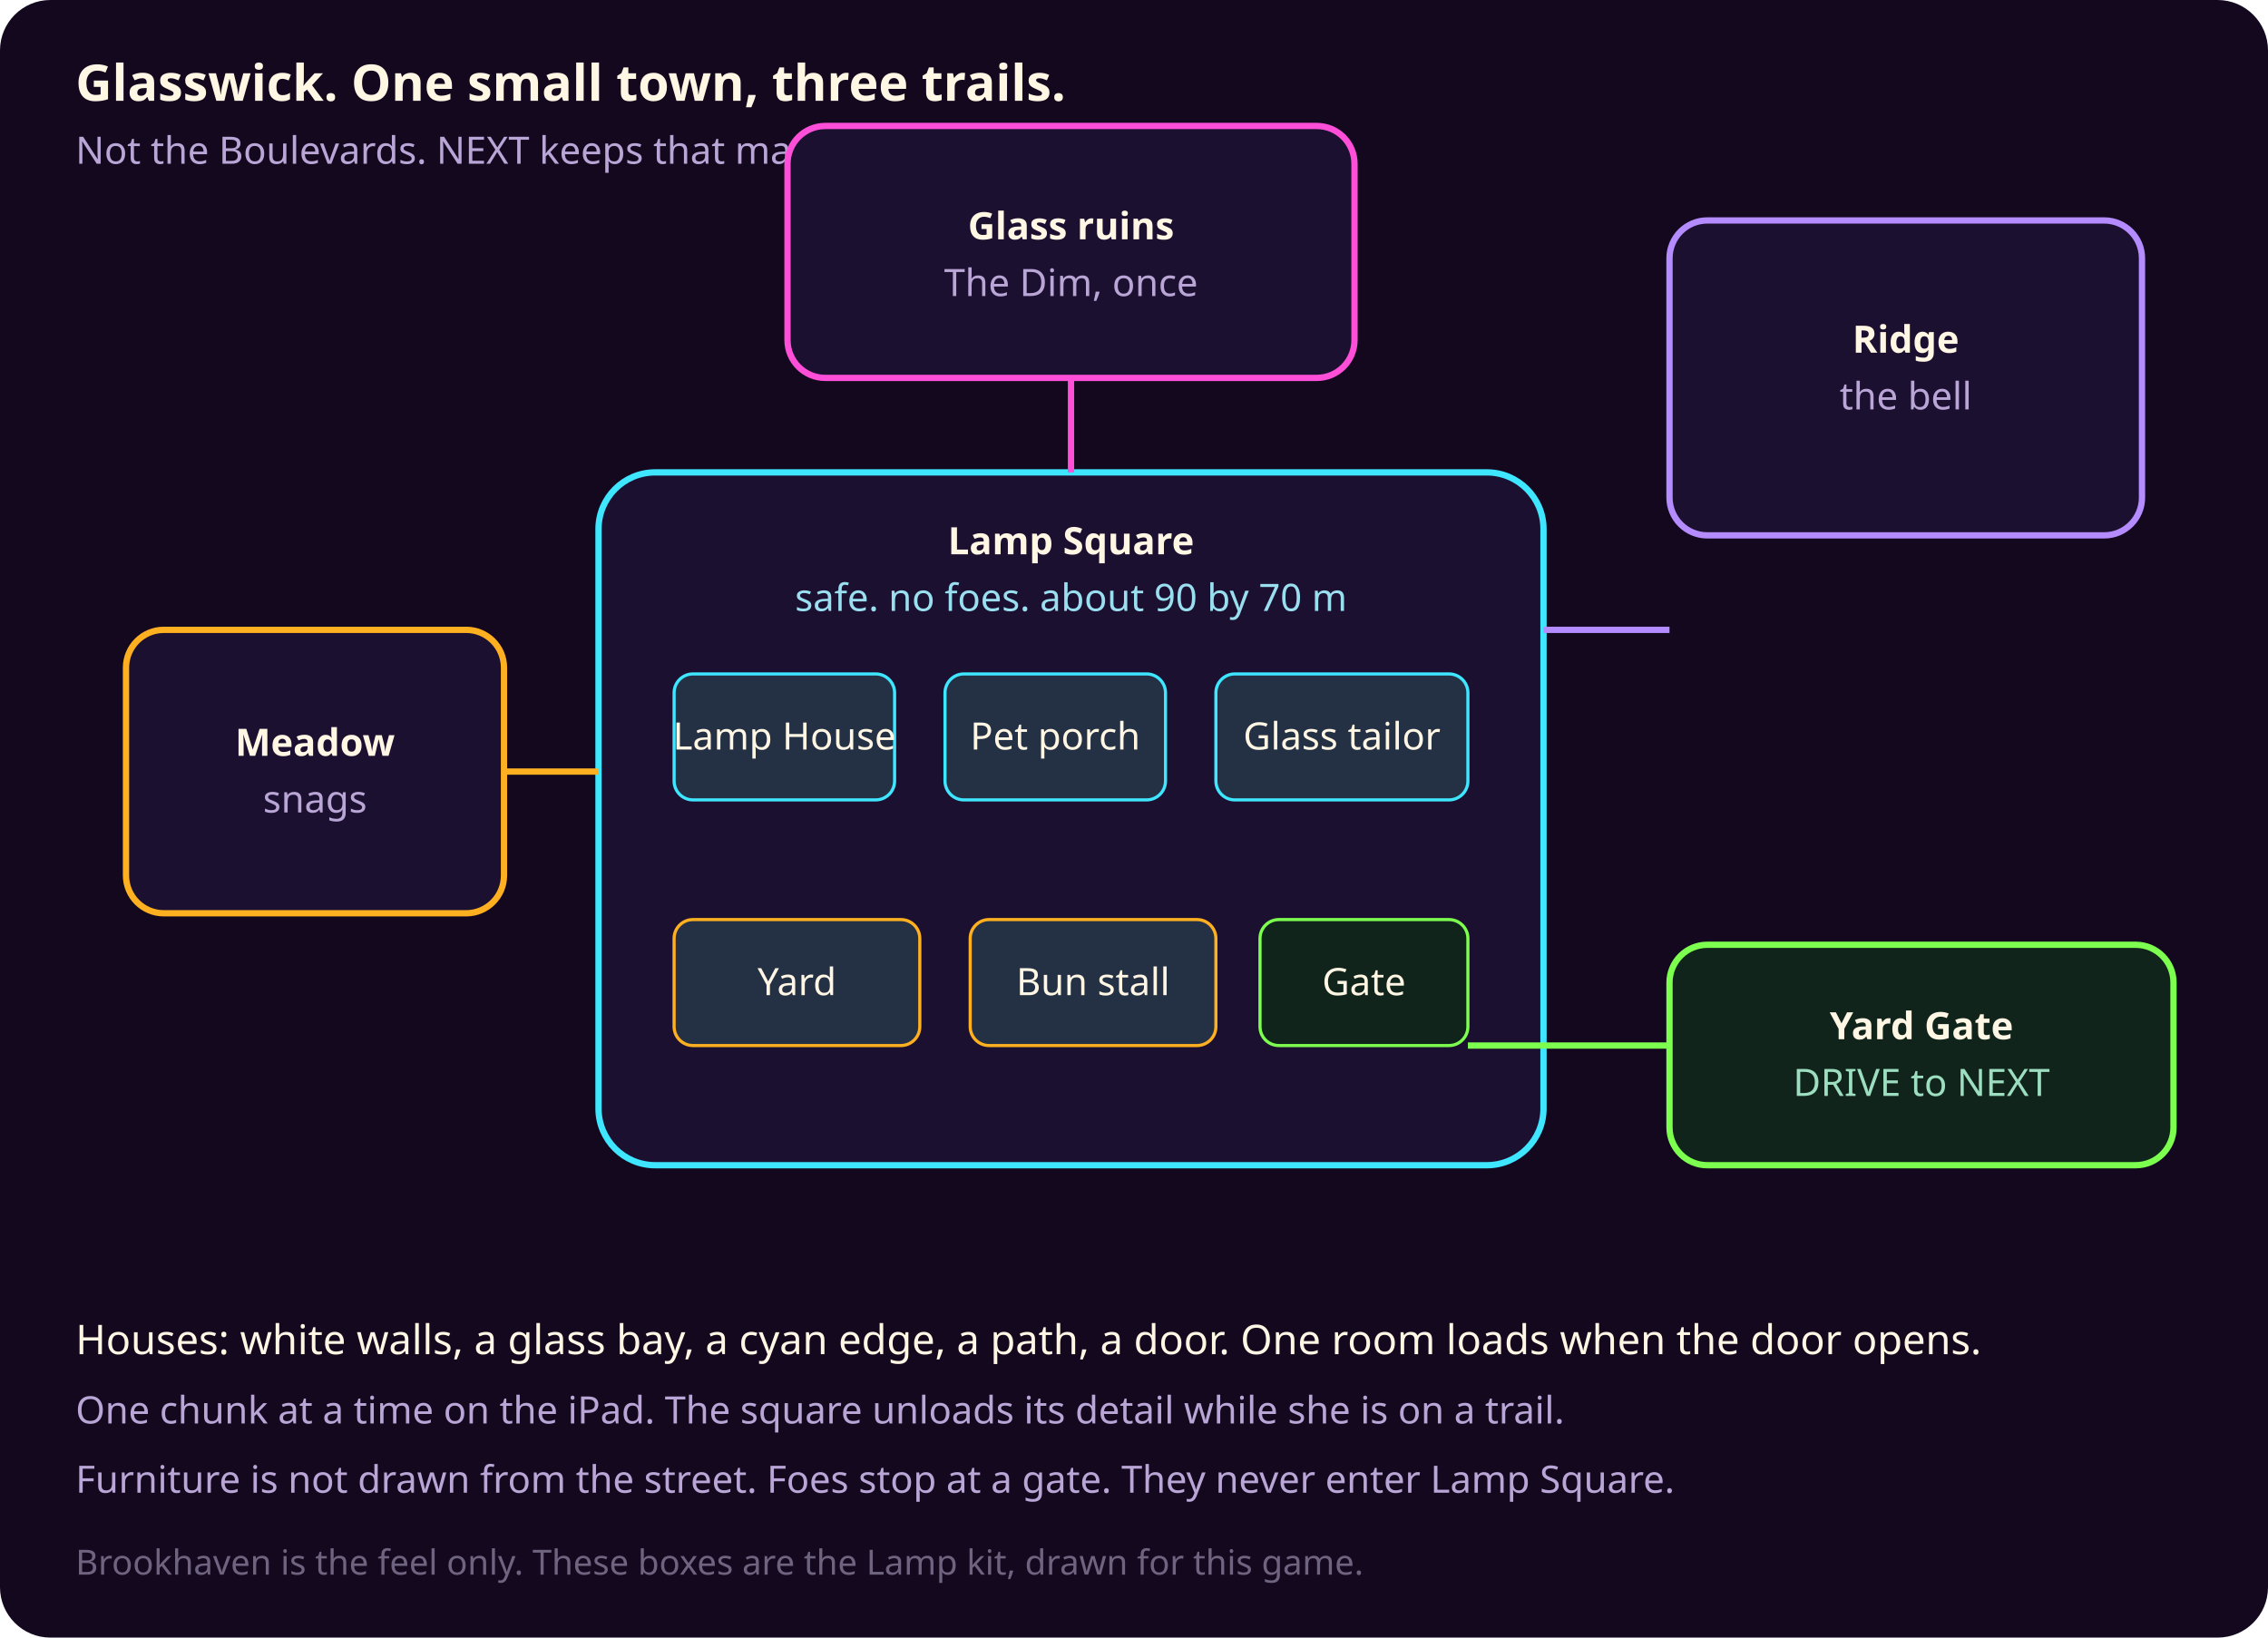
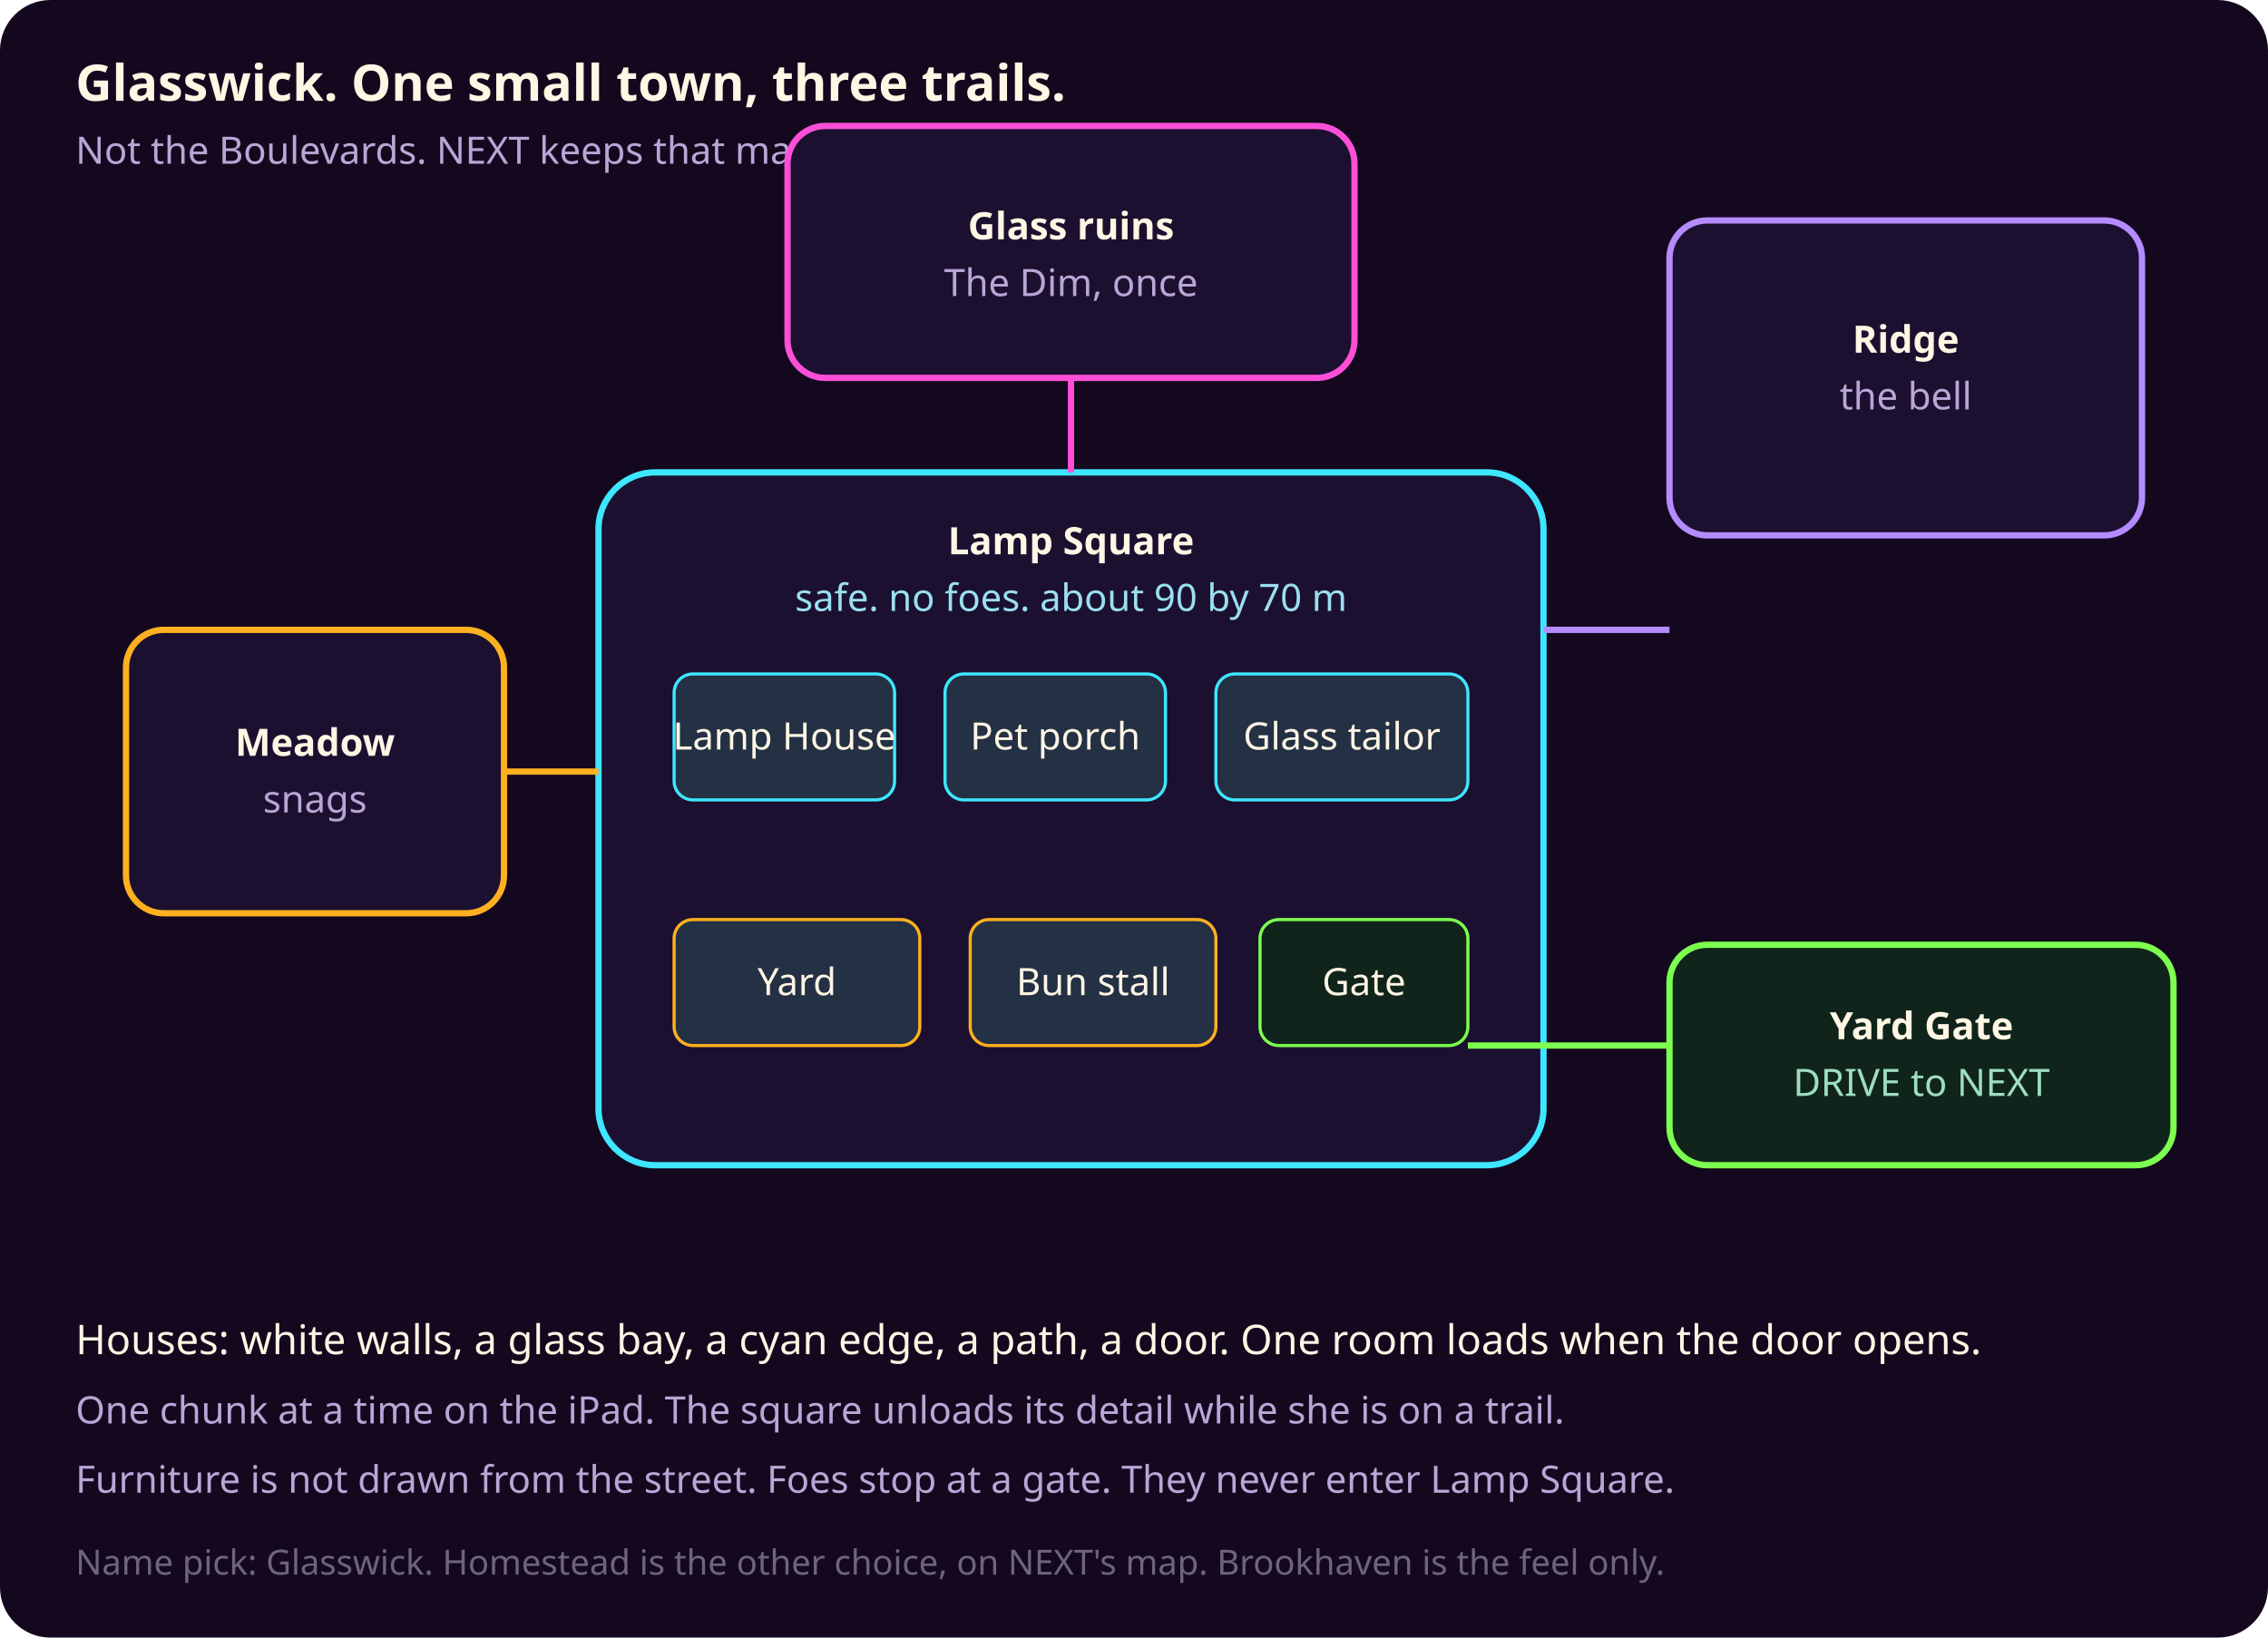
<svg xmlns="http://www.w3.org/2000/svg" viewBox="0 0 720 520" width="720" height="520">
  <rect width="720" height="520" rx="16" fill="#14081f" />
  <text x="24" y="32" fill="#fff6e4" font-family="ui-sans-serif, sans-serif" font-size="16" font-weight="700">Glasswick. One small town, three trails.</text>
  <text x="24" y="52" fill="#b9a6d6" font-family="ui-sans-serif, sans-serif" font-size="12">Not the Boulevards. NEXT keeps that map.</text>
  <g font-family="ui-sans-serif, sans-serif" font-size="12" fill="#fff6e4">
    <rect x="190" y="150" width="300" height="220" rx="18" fill="#1c1030" stroke="#3ee6ff" stroke-width="2" />
    <text x="340" y="176" text-anchor="middle" font-weight="700">Lamp Square</text>
    <text x="340" y="194" text-anchor="middle" fill="#9adff0">safe. no foes. about 90 by 70 m</text>
    <rect x="214" y="214" width="70" height="40" rx="6" fill="#243044" stroke="#3ee6ff" />
    <text x="249" y="238" text-anchor="middle">Lamp House</text>
    <rect x="300" y="214" width="70" height="40" rx="6" fill="#243044" stroke="#3ee6ff" />
    <text x="335" y="238" text-anchor="middle">Pet porch</text>
    <rect x="386" y="214" width="80" height="40" rx="6" fill="#243044" stroke="#3ee6ff" />
    <text x="426" y="238" text-anchor="middle">Glass tailor</text>
    <rect x="214" y="292" width="78" height="40" rx="6" fill="#243044" stroke="#ffb020" />
    <text x="253" y="316" text-anchor="middle">Yard</text>
    <rect x="308" y="292" width="78" height="40" rx="6" fill="#243044" stroke="#ffb020" />
    <text x="347" y="316" text-anchor="middle">Bun stall</text>
    <rect x="400" y="292" width="66" height="40" rx="6" fill="#10241c" stroke="#7cff4f" />
    <text x="433" y="316" text-anchor="middle">Gate</text>
    <rect x="40" y="200" width="120" height="90" rx="12" fill="#1c1030" stroke="#ffb020" stroke-width="2" />
    <text x="100" y="240" text-anchor="middle" font-weight="700">Meadow</text>
    <text x="100" y="258" text-anchor="middle" fill="#b9a6d6">snags</text>
    <path d="M160 245 H190" stroke="#ffb020" stroke-width="2" />
    <rect x="250" y="40" width="180" height="80" rx="12" fill="#1c1030" stroke="#ff4fd8" stroke-width="2" />
    <text x="340" y="76" text-anchor="middle" font-weight="700">Glass ruins</text>
    <text x="340" y="94" text-anchor="middle" fill="#b9a6d6">The Dim, once</text>
    <path d="M340 120 V150" stroke="#ff4fd8" stroke-width="2" />
    <rect x="530" y="70" width="150" height="100" rx="12" fill="#1c1030" stroke="#b48cff" stroke-width="2" />
    <text x="605" y="112" text-anchor="middle" font-weight="700">Ridge</text>
    <text x="605" y="130" text-anchor="middle" fill="#b9a6d6">the bell</text>
    <path d="M490 200 H530" stroke="#b48cff" stroke-width="2" />
    <rect x="530" y="300" width="160" height="70" rx="12" fill="#10241c" stroke="#7cff4f" stroke-width="2" />
    <text x="610" y="330" text-anchor="middle" font-weight="700">Yard Gate</text>
    <text x="610" y="348" text-anchor="middle" fill="#9ddec0">DRIVE to NEXT</text>
    <path d="M466 332 H530" stroke="#7cff4f" stroke-width="2" />
  </g>
  <text x="24" y="430" fill="#fff6e4" font-family="ui-sans-serif, sans-serif" font-size="13">Houses: white walls, a glass bay, a cyan edge, a path, a door. One room loads when the door opens.</text>
  <text x="24" y="452" fill="#b9a6d6" font-family="ui-sans-serif, sans-serif" font-size="12">One chunk at a time on the iPad. The square unloads its detail while she is on a trail.</text>
  <text x="24" y="474" fill="#b9a6d6" font-family="ui-sans-serif, sans-serif" font-size="12">Furniture is not drawn from the street. Foes stop at a gate. They never enter Lamp Square.</text>
-   <text x="24" y="500" fill="#6e6480" font-family="ui-sans-serif, sans-serif" font-size="11">Brookhaven is the feel only. These boxes are the Lamp kit, drawn for this game.</text>
+   <text x="24" y="500" fill="#6e6480" font-family="ui-sans-serif, sans-serif" font-size="11">Name pick: Glasswick. Homestead is the other choice, on NEXT's map. Brookhaven is the feel only.</text>
</svg>
